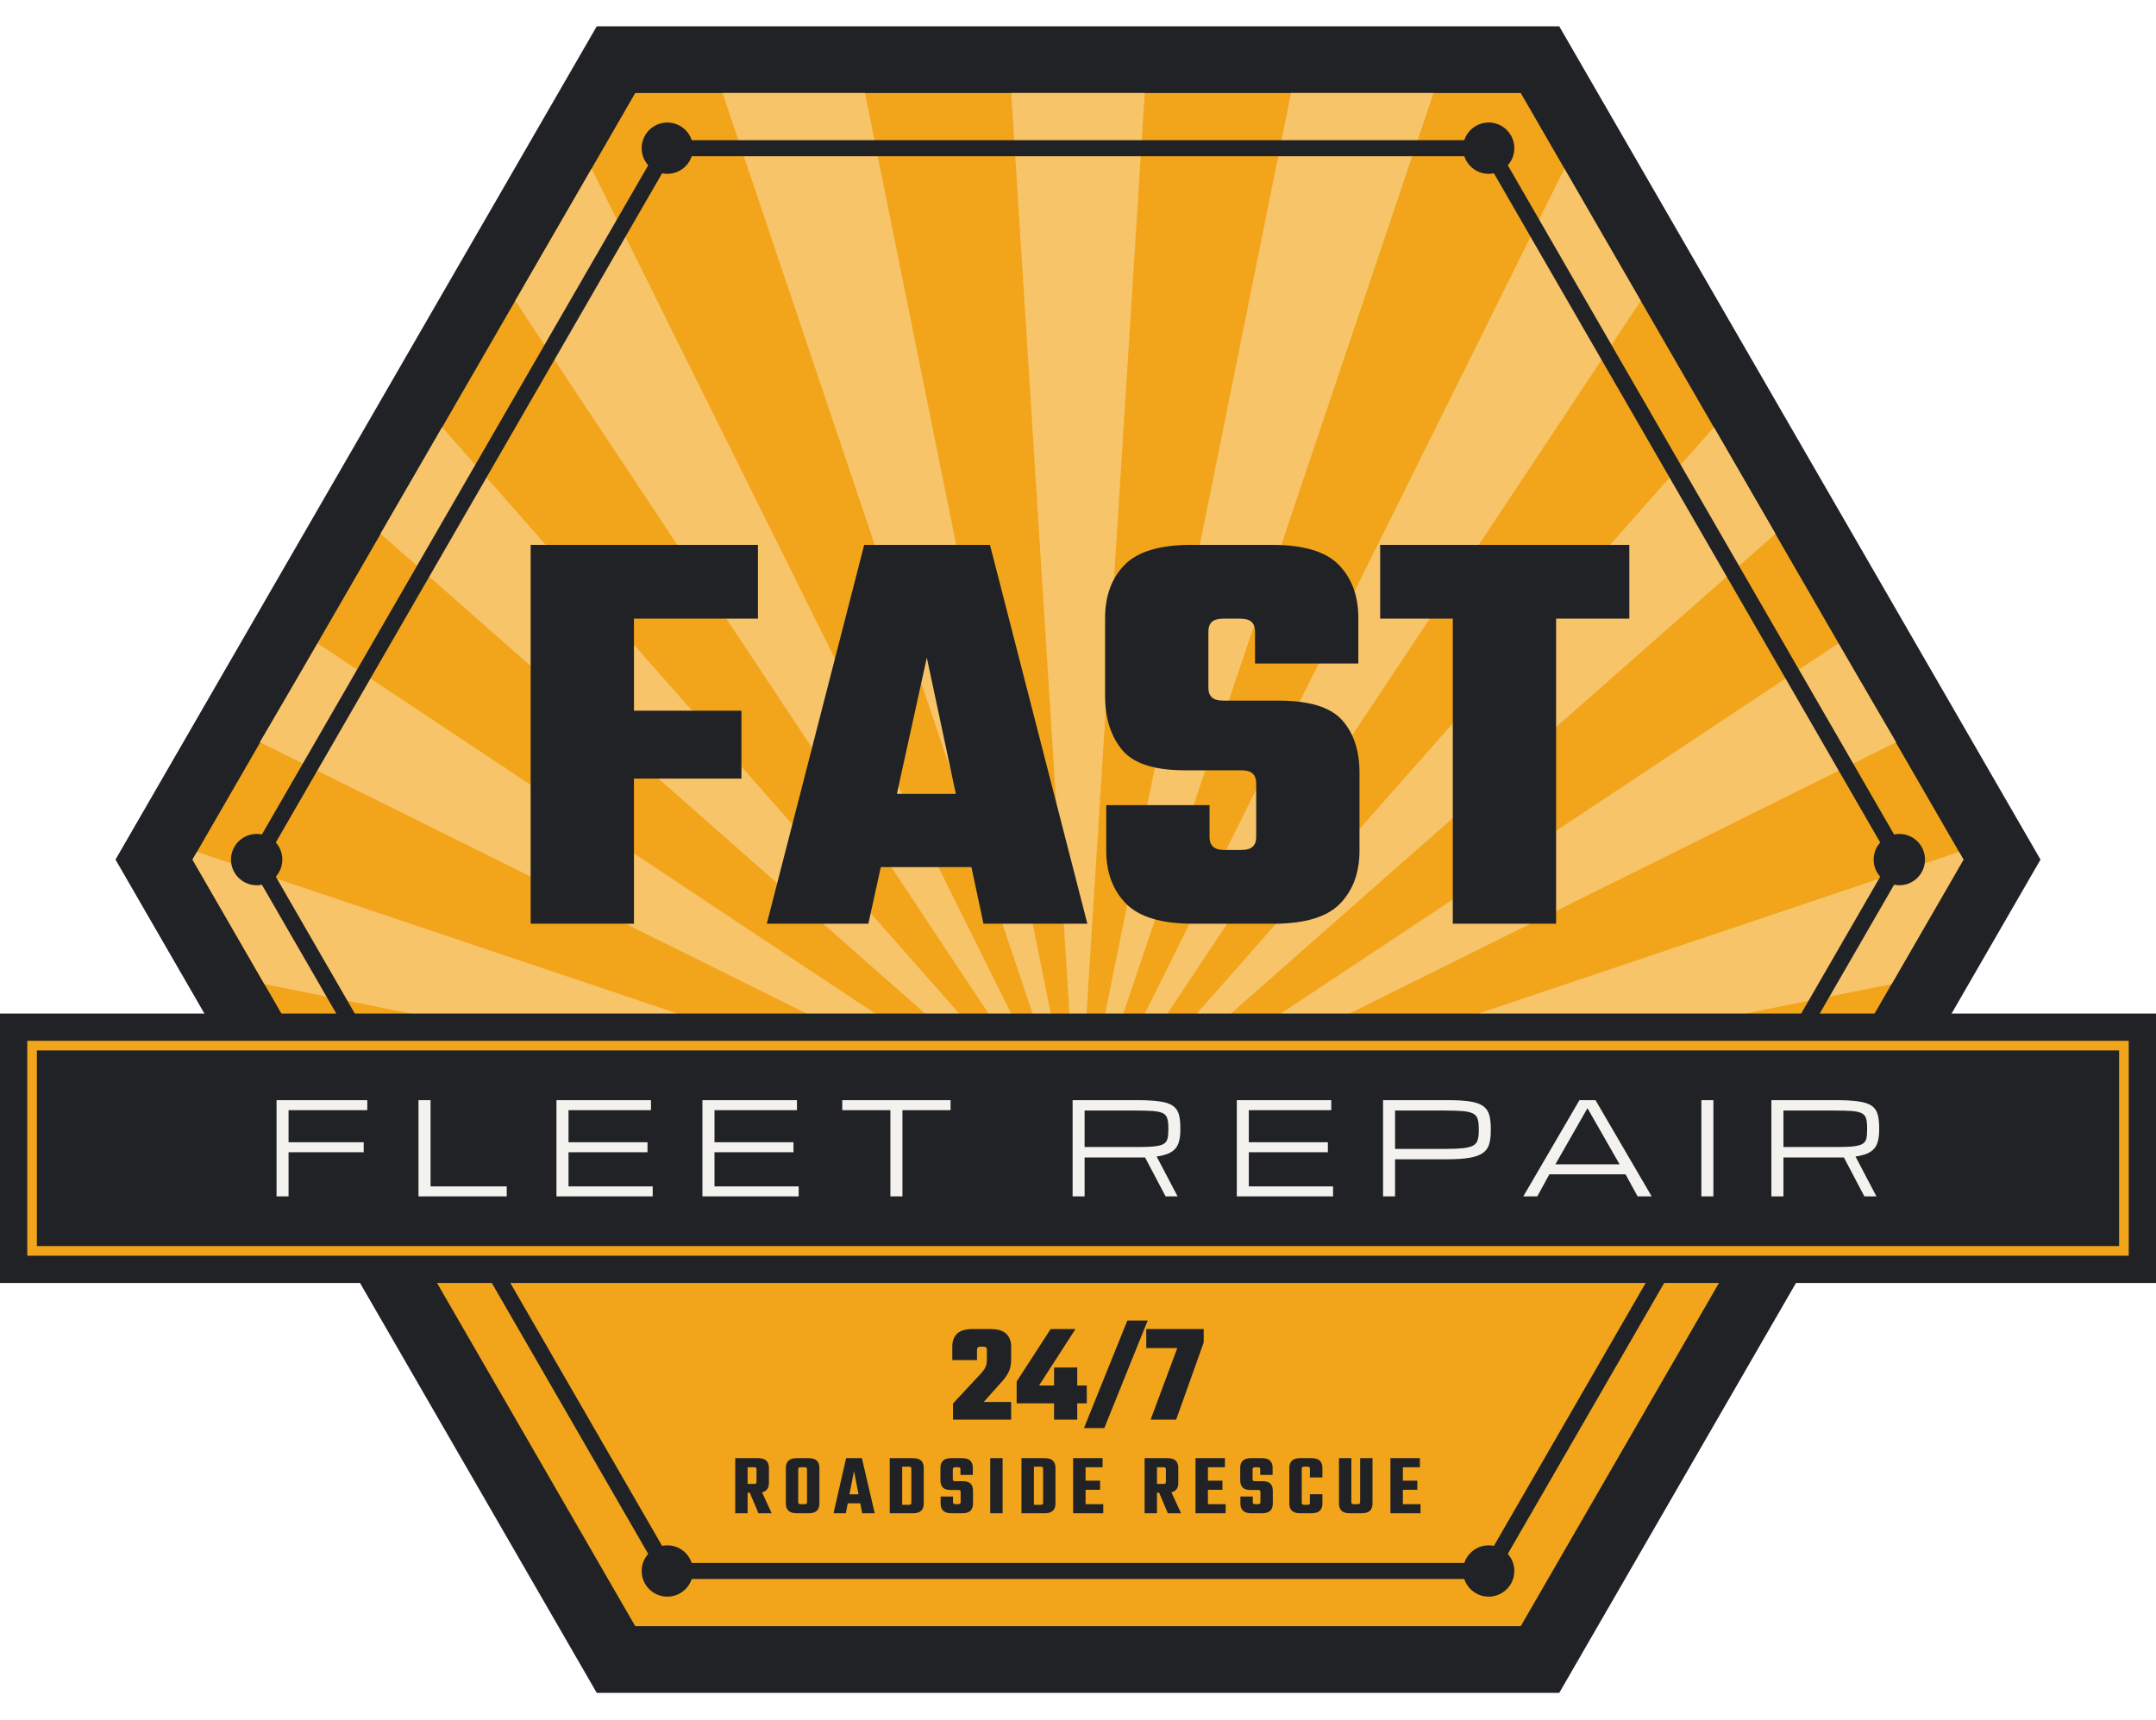
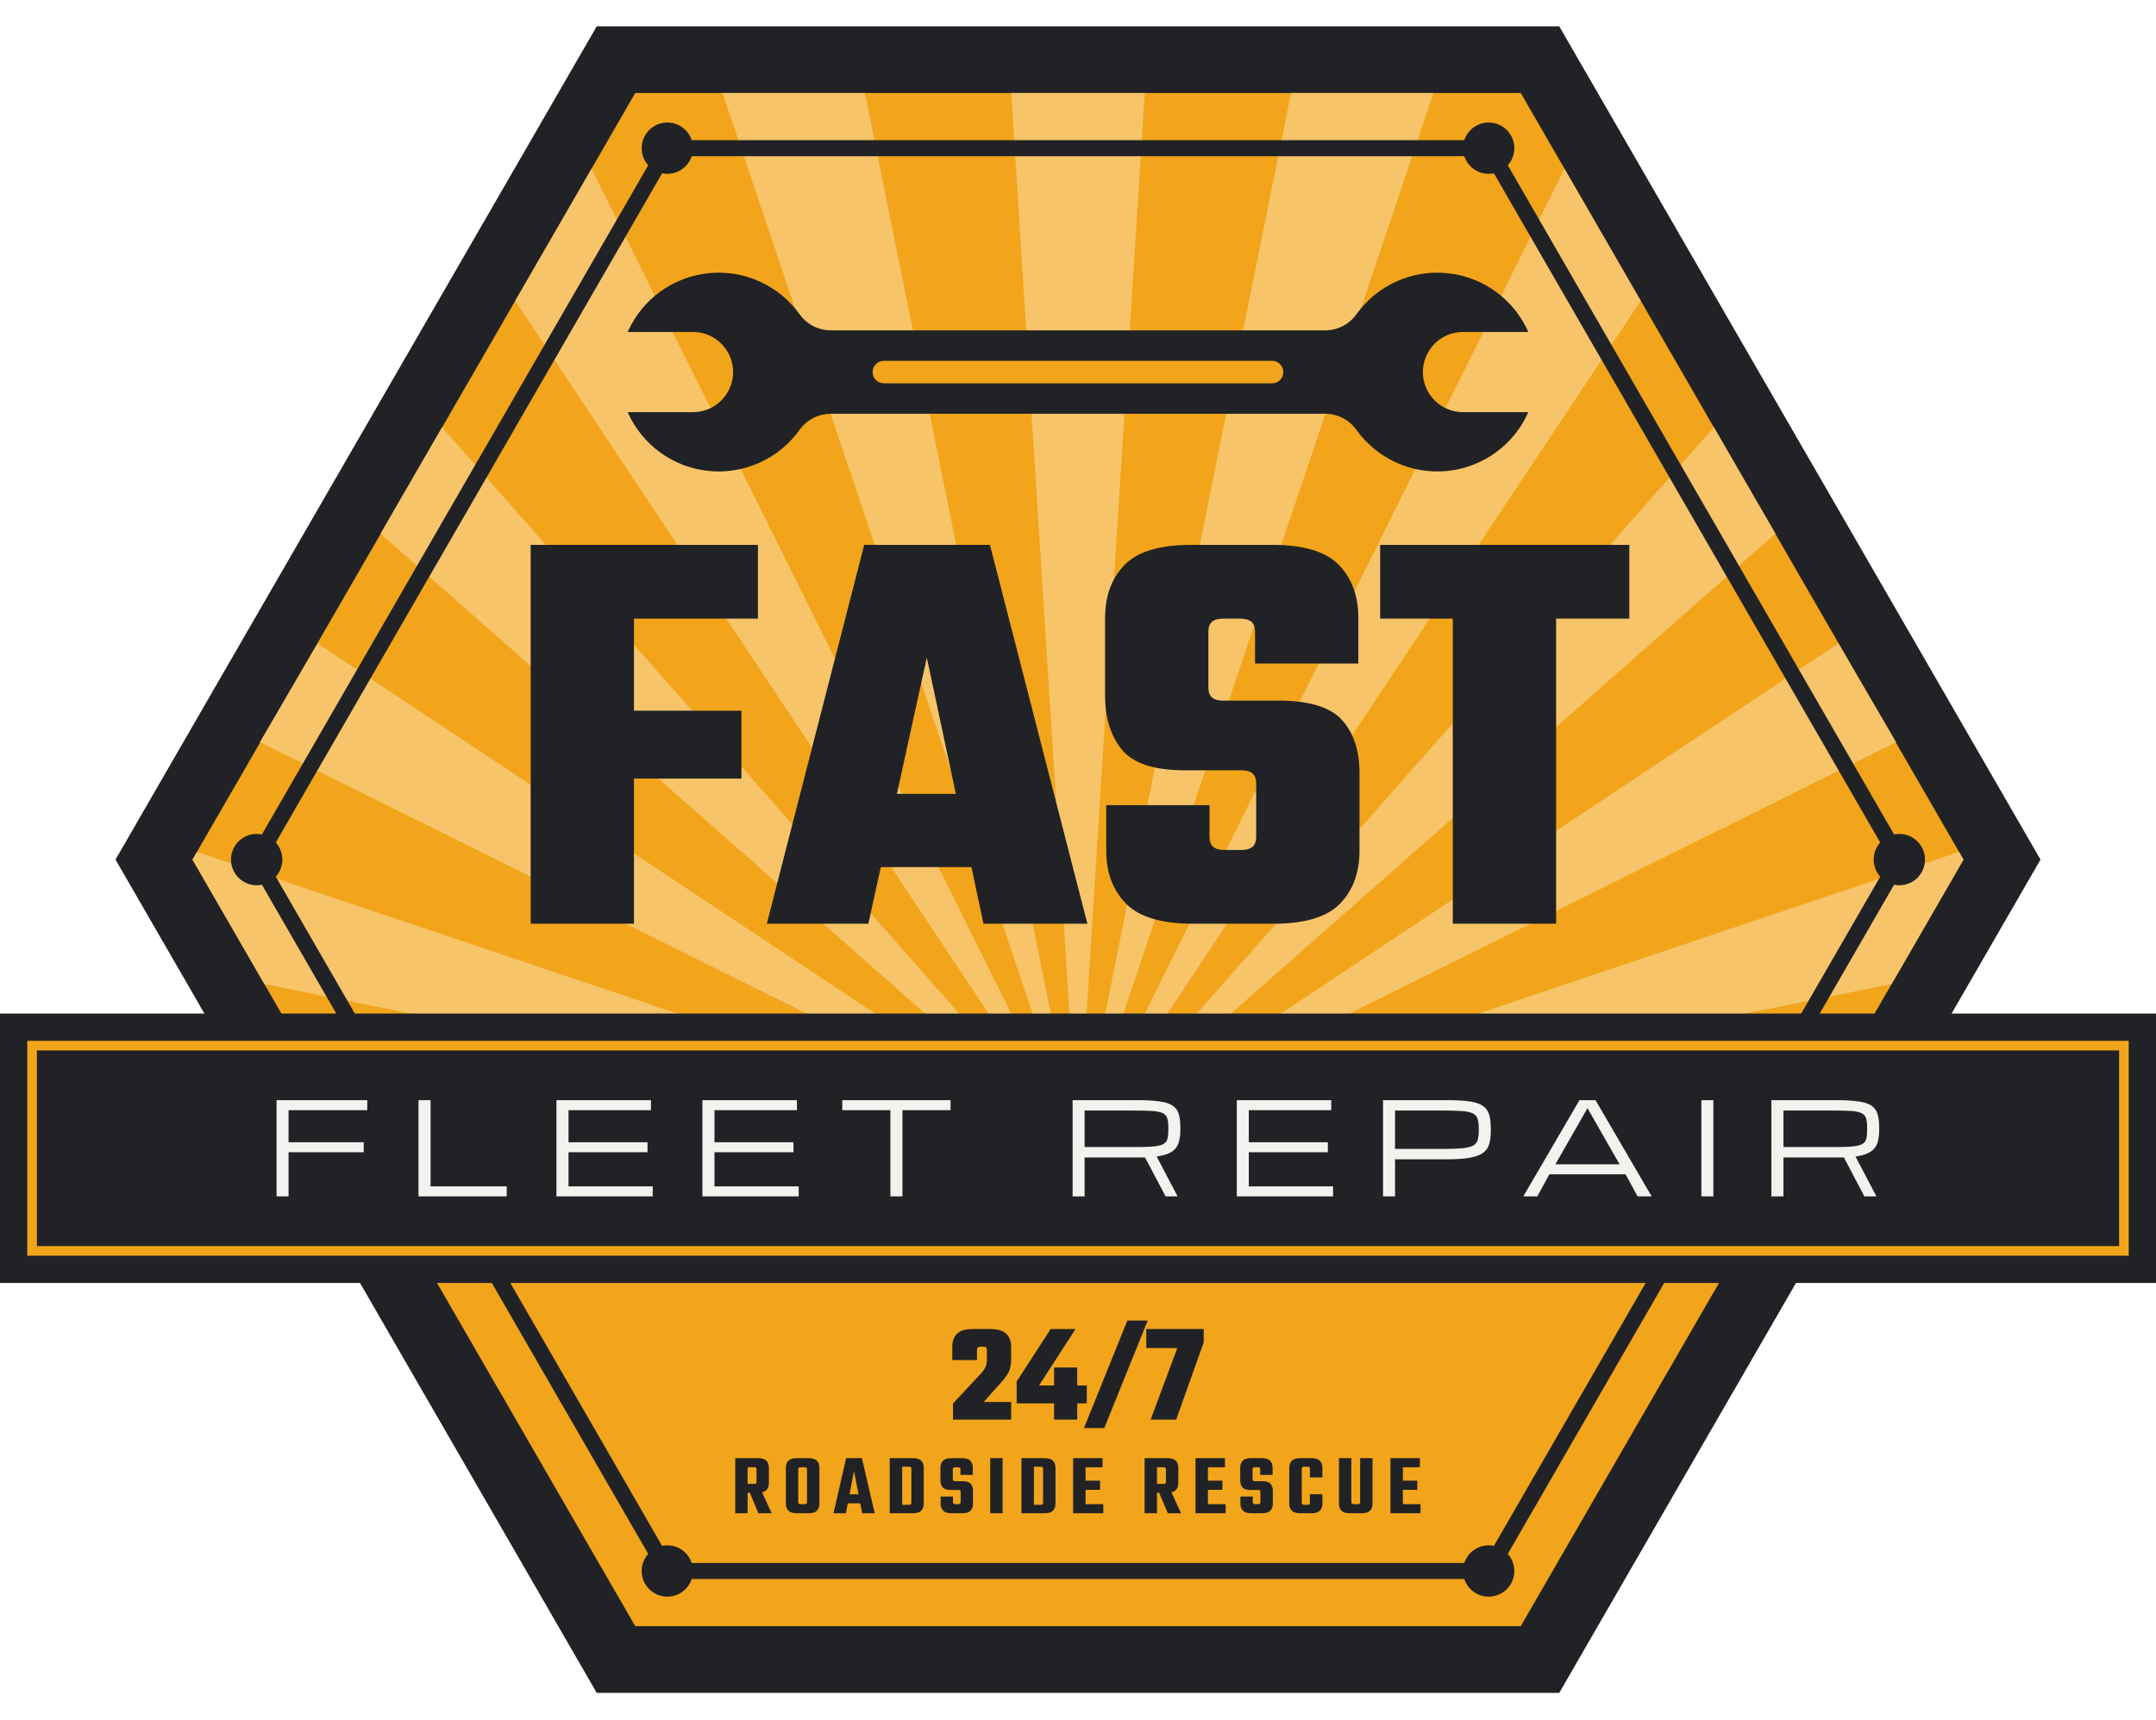
<svg xmlns="http://www.w3.org/2000/svg" viewBox="12 26 336 268" width="336" height="268">
  <polygon points="330,160 255,289.9 105,289.9 30,160 105,30.1 255,30.1" fill="#212225" />
  <polygon points="318,160 249,279.5 111,279.5 42,160 111,40.5 249,40.5" fill="#F2A51A" />
  <g fill="#F7C46A">
    <polygon points="53.2,179.4 42,160 42.7,158.8 180,205" />
    <polygon points="52.5,141.7 61.5,126.3 180,205" />
    <polygon points="180,205 71.3,109.2 80.9,92.6" />
    <polygon points="180,205 92.3,72.9 104.2,52.3" />
    <polygon points="180,205 124.6,40.5 146.8,40.5" />
    <polygon points="180,205 169.6,40.5 190.4,40.5" />
    <polygon points="180,205 213.2,40.5 235.4,40.5" />
    <polygon points="267.7,72.9 180,205 255.8,52.3" />
    <polygon points="288.7,109.2 180,205 279.1,92.6" />
    <polygon points="307.5,141.7 180,205 298.5,126.3" />
    <polygon points="180,205 317.3,158.8 318,160 306.8,179.4" />
  </g>
  <polygon points="308,160 244,270.9 116,270.9 52,160 116,49.1 244,49.1" fill="none" stroke="#212225" stroke-width="2.5" />
  <g fill="#212225">
    <circle cx="308" cy="160" r="4" />
    <circle cx="244" cy="270.9" r="4" />
    <circle cx="116" cy="270.9" r="4" />
    <circle cx="52" cy="160" r="4" />
    <circle cx="116" cy="49.1" r="4" />
    <circle cx="244" cy="49.1" r="4" />
  </g>
+   <path fill="#212225" d="M109.82 77.75A15.5 15.5 0 0 1 136.61 74.99A6 6 0 0 0 141.49 77.5H218.51A6 6 0 0 0 223.39 74.99A15.5 15.5 0 0 1 250.18 77.75H240A6.25 6.25 0 0 0 233.75 84A6.25 6.25 0 0 0 240 90.25H250.18A15.5 15.5 0 0 1 223.39 93.01A6 6 0 0 0 218.51 90.5H141.49A6 6 0 0 0 136.61 93.01A15.5 15.5 0 0 1 109.82 90.25H120A6.25 6.25 0 0 0 126.25 84A6.25 6.25 0 0 0 120 77.75Z" />
+   <rect x="147.99" y="82.25" width="64.01" height="3.5" rx="1.75" fill="#F2A51A" />
  <path fill="#212225" d="M94.7 110.94H110.8V170H94.7ZM127.55 136.79V147.37H101.7V136.79ZM130.12 110.94V122.44H100.41V110.94ZM171.34 149.76V161.17H141.81V149.76ZM181.46 170H165.27L156.44 128.51L147.33 170H131.5L146.68 110.94H166.28ZM207.77 156.48V148.1Q207.77 147.09 207.22 146.59Q206.67 146.08 205.47 146.08H196.64Q189.46 146.08 186.84 142.86Q184.22 139.64 184.22 134.49V122.34Q184.22 117.19 187.26 114.06Q190.29 110.94 197.65 110.94H210.26Q217.62 110.94 220.65 114.06Q223.69 117.19 223.69 122.34V129.43H207.59V124.46Q207.59 123.45 207.04 122.94Q206.48 122.44 205.29 122.44H202.62Q201.42 122.44 200.87 122.94Q200.32 123.45 200.32 124.46V133.2Q200.32 134.21 200.87 134.72Q201.42 135.22 202.62 135.22H211.27Q218.44 135.22 221.16 138.26Q223.87 141.3 223.87 146.45V158.59Q223.87 163.74 220.84 166.87Q217.8 170 210.44 170H197.93Q190.57 170 187.49 166.87Q184.4 163.74 184.4 158.59V151.51H200.5V156.48Q200.5 157.49 201.06 157.99Q201.61 158.5 202.8 158.5H205.47Q206.67 158.5 207.22 157.99Q207.77 157.49 207.77 156.48ZM238.41 116.46H254.51V170H238.41ZM265.92 110.94V122.44H227.09V110.94Z" />
  <rect x="12" y="184" width="336" height="42" fill="#212225" />
  <rect x="17" y="189" width="326" height="32" fill="none" stroke="#F2A51A" stroke-width="1.5" />
  <path fill="#F4F2EE" d="M55.1 212.5V197.5H69.24V199.06H56.97V204.06H68.68V205.62H56.97V212.5ZM77.22 212.5V197.5H79.1V210.94H90.97V212.5ZM98.72 212.5V197.5H113.45V199.06H100.6V204.06H112.91V205.62H100.6V210.94H113.72V212.5ZM121.47 212.5V197.5H136.2V199.06H123.35V204.06H135.66V205.62H123.35V210.94H136.47V212.5ZM150.76 212.5V199.06H143.26V197.5H160.14V199.06H152.64V212.5ZM179.16 197.5H189.19Q191.39 197.5 192.73 197.7Q194.08 197.89 194.77 198.37Q195.46 198.85 195.71 199.68Q195.95 200.51 195.95 201.78V202.17Q195.95 203.34 195.67 204.18Q195.4 205.03 194.6 205.55Q193.81 206.07 192.26 206.29L195.52 212.5H193.65L190.45 206.43Q190.26 206.44 190.05 206.44Q189.84 206.44 189.61 206.44H181.03V212.5H179.16ZM181.03 204.81H189.32Q190.99 204.81 191.95 204.7Q192.92 204.59 193.37 204.31Q193.82 204.02 193.95 203.51Q194.08 202.99 194.08 202.17V201.78Q194.08 200.85 193.9 200.31Q193.73 199.78 193.2 199.52Q192.67 199.27 191.63 199.19Q190.58 199.12 188.83 199.12H181.03ZM204.75 212.5V197.5H219.47V199.06H206.62V204.06H218.94V205.62H206.62V210.94H219.75V212.5ZM227.54 212.5V197.5H237.58Q239.77 197.5 241.12 197.71Q242.46 197.93 243.15 198.43Q243.84 198.94 244.09 199.79Q244.33 200.64 244.33 201.91V202.3Q244.33 203.52 244.08 204.36Q243.83 205.21 243.12 205.72Q242.41 206.24 241.06 206.48Q239.71 206.72 237.52 206.72H229.41V212.5ZM242.46 201.91Q242.46 200.99 242.28 200.43Q242.11 199.87 241.58 199.59Q241.05 199.31 240.01 199.21Q238.96 199.12 237.21 199.12H229.41V205.1H237.21Q238.96 205.1 240.01 204.99Q241.05 204.87 241.58 204.58Q242.11 204.28 242.28 203.73Q242.46 203.17 242.46 202.3ZM249.4 212.5 258.15 197.5H260.65L269.4 212.5H267.21L265.33 209.06H253.46L251.58 212.5ZM254.4 207.5H264.4L259.4 198.75ZM277.15 212.5V197.5H279.02V212.5ZM288.06 197.5H298.1Q300.3 197.5 301.64 197.7Q302.98 197.89 303.68 198.37Q304.37 198.85 304.61 199.68Q304.86 200.51 304.86 201.78V202.17Q304.86 203.34 304.58 204.18Q304.3 205.03 303.51 205.55Q302.72 206.07 301.17 206.29L304.43 212.5H302.55L299.36 206.43Q299.17 206.44 298.96 206.44Q298.75 206.44 298.52 206.44H289.94V212.5H288.06ZM289.94 204.81H298.23Q299.9 204.81 300.86 204.7Q301.82 204.59 302.28 204.31Q302.73 204.02 302.86 203.51Q302.98 202.99 302.98 202.17V201.78Q302.98 200.85 302.81 200.31Q302.63 199.78 302.1 199.52Q301.58 199.27 300.53 199.19Q299.49 199.12 297.74 199.12H289.94Z" />
  <path fill="#212225" d="M164.26 236.41V238.02H160.41V235.9Q160.41 234.67 161.14 233.92Q161.88 233.18 163.64 233.18H166.3Q168.06 233.18 168.82 233.92Q169.58 234.67 169.58 235.9V237.93Q169.58 239.07 169.2 239.86Q168.81 240.66 168.04 241.49L165.31 244.55H169.58V247.3H160.52V244.79L164.7 240.3Q165.36 239.6 165.58 239.12Q165.8 238.63 165.8 237.91V236.41Q165.8 236.17 165.67 236.05Q165.53 235.93 165.25 235.93H164.81Q164.52 235.93 164.39 236.05Q164.26 236.17 164.26 236.41ZM171.47 244.77V241.98H181.37V244.77ZM170.44 244.77V241.36L175.74 233.18H179.61L172.13 244.77ZM176.27 239.18H179.88V247.3H176.27ZM187.69 231.86H190.86L184.1 248.62H180.93ZM198.75 233.18V236.15H190.64V233.18ZM199.59 233.18V235.27L195.3 247.3H191.32L196.58 233.18Z" />
  <path fill="#212225" d="M129.9 257V255.07Q129.9 254.88 129.83 254.81Q129.75 254.73 129.55 254.73H127.13V253.31H130.13Q131.05 253.31 131.44 253.71Q131.83 254.11 131.83 254.81V257.2Q131.83 257.89 131.44 258.29Q131.05 258.69 130.13 258.69H127.3V257.32H129.55Q129.75 257.32 129.83 257.25Q129.9 257.17 129.9 257ZM126.58 253.31H128.51V261.9H126.58ZM128.53 257.93H130.44L132.26 261.9H130.2ZM137.77 257.8V255.07Q137.77 254.88 137.69 254.81Q137.62 254.73 137.42 254.73H136.96V253.31H138Q138.91 253.31 139.31 253.71Q139.7 254.11 139.7 254.81V257.8ZM137.77 260.14V257.47H139.7V260.4Q139.7 261.1 139.31 261.5Q138.91 261.9 138 261.9H136.93V260.48H137.42Q137.62 260.48 137.69 260.4Q137.77 260.32 137.77 260.14ZM136.4 255.07V257.8H134.47V254.81Q134.47 254.11 134.87 253.71Q135.27 253.31 136.19 253.31H137.21V254.73H136.77Q136.56 254.73 136.48 254.81Q136.4 254.88 136.4 255.07ZM136.4 257.43V260.14Q136.4 260.32 136.48 260.4Q136.56 260.48 136.77 260.48H137.2V261.9H136.19Q135.27 261.9 134.87 261.5Q134.47 261.1 134.47 260.4V257.43ZM146.98 258.94V260.35H143.24V258.94ZM148.32 261.9H146.37L145.09 255.31L143.82 261.9H141.9L143.86 253.31H146.32ZM154.03 256.76V254.97Q154.03 254.79 153.95 254.71Q153.87 254.64 153.67 254.64H151.37V253.31H154.25Q155.17 253.31 155.57 253.71Q155.96 254.11 155.96 254.81V256.76ZM154.03 260.24V256.54H155.96V260.4Q155.96 261.1 155.57 261.5Q155.17 261.9 154.25 261.9H151.37V260.58H153.67Q153.87 260.58 153.95 260.5Q154.03 260.41 154.03 260.24ZM150.66 253.31H152.6V261.9H150.66ZM161.71 260.14V258.59Q161.71 258.42 161.63 258.34Q161.55 258.27 161.34 258.27H160.16Q159.27 258.27 158.91 257.86Q158.56 257.44 158.56 256.76V254.81Q158.56 254.11 158.96 253.71Q159.35 253.31 160.26 253.31H161.91Q162.83 253.31 163.22 253.71Q163.61 254.11 163.61 254.81V255.92H161.68V255.07Q161.68 254.88 161.6 254.81Q161.52 254.73 161.32 254.73H160.86Q160.66 254.73 160.58 254.81Q160.49 254.88 160.49 255.07V256.58Q160.49 256.76 160.58 256.83Q160.66 256.9 160.86 256.9H162.02Q162.92 256.9 163.28 257.3Q163.64 257.69 163.64 258.39V260.4Q163.64 261.1 163.25 261.5Q162.86 261.9 161.94 261.9H160.31Q159.39 261.9 158.99 261.5Q158.59 261.1 158.59 260.4V259.29H160.52V260.14Q160.52 260.32 160.6 260.4Q160.68 260.48 160.89 260.48H161.34Q161.55 260.48 161.63 260.4Q161.71 260.32 161.71 260.14ZM166.32 253.31H168.25V261.9H166.32ZM174.56 256.76V254.97Q174.56 254.79 174.48 254.71Q174.4 254.64 174.2 254.64H171.9V253.31H174.78Q175.7 253.31 176.09 253.71Q176.49 254.11 176.49 254.81V256.76ZM174.56 260.24V256.54H176.49V260.4Q176.49 261.1 176.09 261.5Q175.7 261.9 174.78 261.9H171.9V260.58H174.2Q174.4 260.58 174.48 260.5Q174.56 260.41 174.56 260.24ZM171.19 253.31H173.13V261.9H171.19ZM179.24 253.31H181.18V261.9H179.24ZM183.44 256.82V258.24H180.13V256.82ZM183.83 253.31V254.73H180.01V253.31ZM183.94 260.48V261.9H180.01V260.48ZM193.7 257V255.07Q193.7 254.88 193.62 254.81Q193.55 254.73 193.35 254.73H190.93V253.31H193.93Q194.85 253.31 195.24 253.71Q195.63 254.11 195.63 254.81V257.2Q195.63 257.89 195.24 258.29Q194.85 258.69 193.93 258.69H191.09V257.32H193.35Q193.55 257.32 193.62 257.25Q193.7 257.17 193.7 257ZM190.38 253.31H192.31V261.9H190.38ZM192.32 257.93H194.24L196.06 261.9H194ZM198.31 253.31H200.25V261.9H198.31ZM202.51 256.82V258.24H199.2V256.82ZM202.9 253.31V254.73H199.08V253.31ZM203.01 260.48V261.9H199.08V260.48ZM208.43 260.14V258.59Q208.43 258.42 208.35 258.34Q208.27 258.27 208.06 258.27H206.88Q205.98 258.27 205.63 257.86Q205.28 257.44 205.28 256.76V254.81Q205.28 254.11 205.67 253.71Q206.07 253.31 206.98 253.31H208.63Q209.55 253.31 209.94 253.71Q210.33 254.11 210.33 254.81V255.92H208.4V255.07Q208.4 254.88 208.32 254.81Q208.24 254.73 208.04 254.73H207.58Q207.37 254.73 207.29 254.81Q207.21 254.88 207.21 255.07V256.58Q207.21 256.76 207.29 256.83Q207.37 256.9 207.58 256.9H208.74Q209.64 256.9 210 257.3Q210.36 257.69 210.36 258.39V260.4Q210.36 261.1 209.97 261.5Q209.58 261.9 208.66 261.9H207.02Q206.11 261.9 205.71 261.5Q205.31 261.1 205.31 260.4V259.29H207.24V260.14Q207.24 260.32 207.32 260.4Q207.4 260.48 207.6 260.48H208.06Q208.27 260.48 208.35 260.4Q208.43 260.32 208.43 260.14ZM214.87 254.97V260.24Q214.87 260.43 214.96 260.5Q215.04 260.58 215.24 260.58H215.59V261.9H214.64Q213.73 261.9 213.33 261.5Q212.93 261.1 212.93 260.41V254.81Q212.93 254.11 213.33 253.71Q213.73 253.31 214.64 253.31H215.63V254.64H215.24Q215.04 254.64 214.96 254.71Q214.87 254.79 214.87 254.97ZM216.14 256.32V254.97Q216.14 254.79 216.07 254.71Q215.99 254.64 215.79 254.64H215.4V253.31H216.37Q217.29 253.31 217.69 253.71Q218.09 254.11 218.09 254.81V256.32ZM216.14 260.24V258.93H218.09V260.41Q218.09 261.1 217.69 261.5Q217.29 261.9 216.37 261.9H215.4V260.58H215.79Q215.99 260.58 216.07 260.5Q216.14 260.43 216.14 260.24ZM223.97 260.14V253.31H225.9V260.4Q225.9 261.1 225.51 261.5Q225.11 261.9 224.2 261.9H223.13V260.48H223.6Q223.8 260.48 223.89 260.4Q223.97 260.32 223.97 260.14ZM222.6 253.31V260.14Q222.6 260.32 222.68 260.4Q222.77 260.48 222.95 260.48H223.4V261.9H222.37Q221.46 261.9 221.06 261.5Q220.67 261.1 220.67 260.4V253.31ZM228.69 253.31H230.63V261.9H228.69ZM232.88 256.82V258.24H229.58V256.82ZM233.28 253.31V254.73H229.45V253.31ZM233.38 260.48V261.9H229.45V260.48Z" />
</svg>
